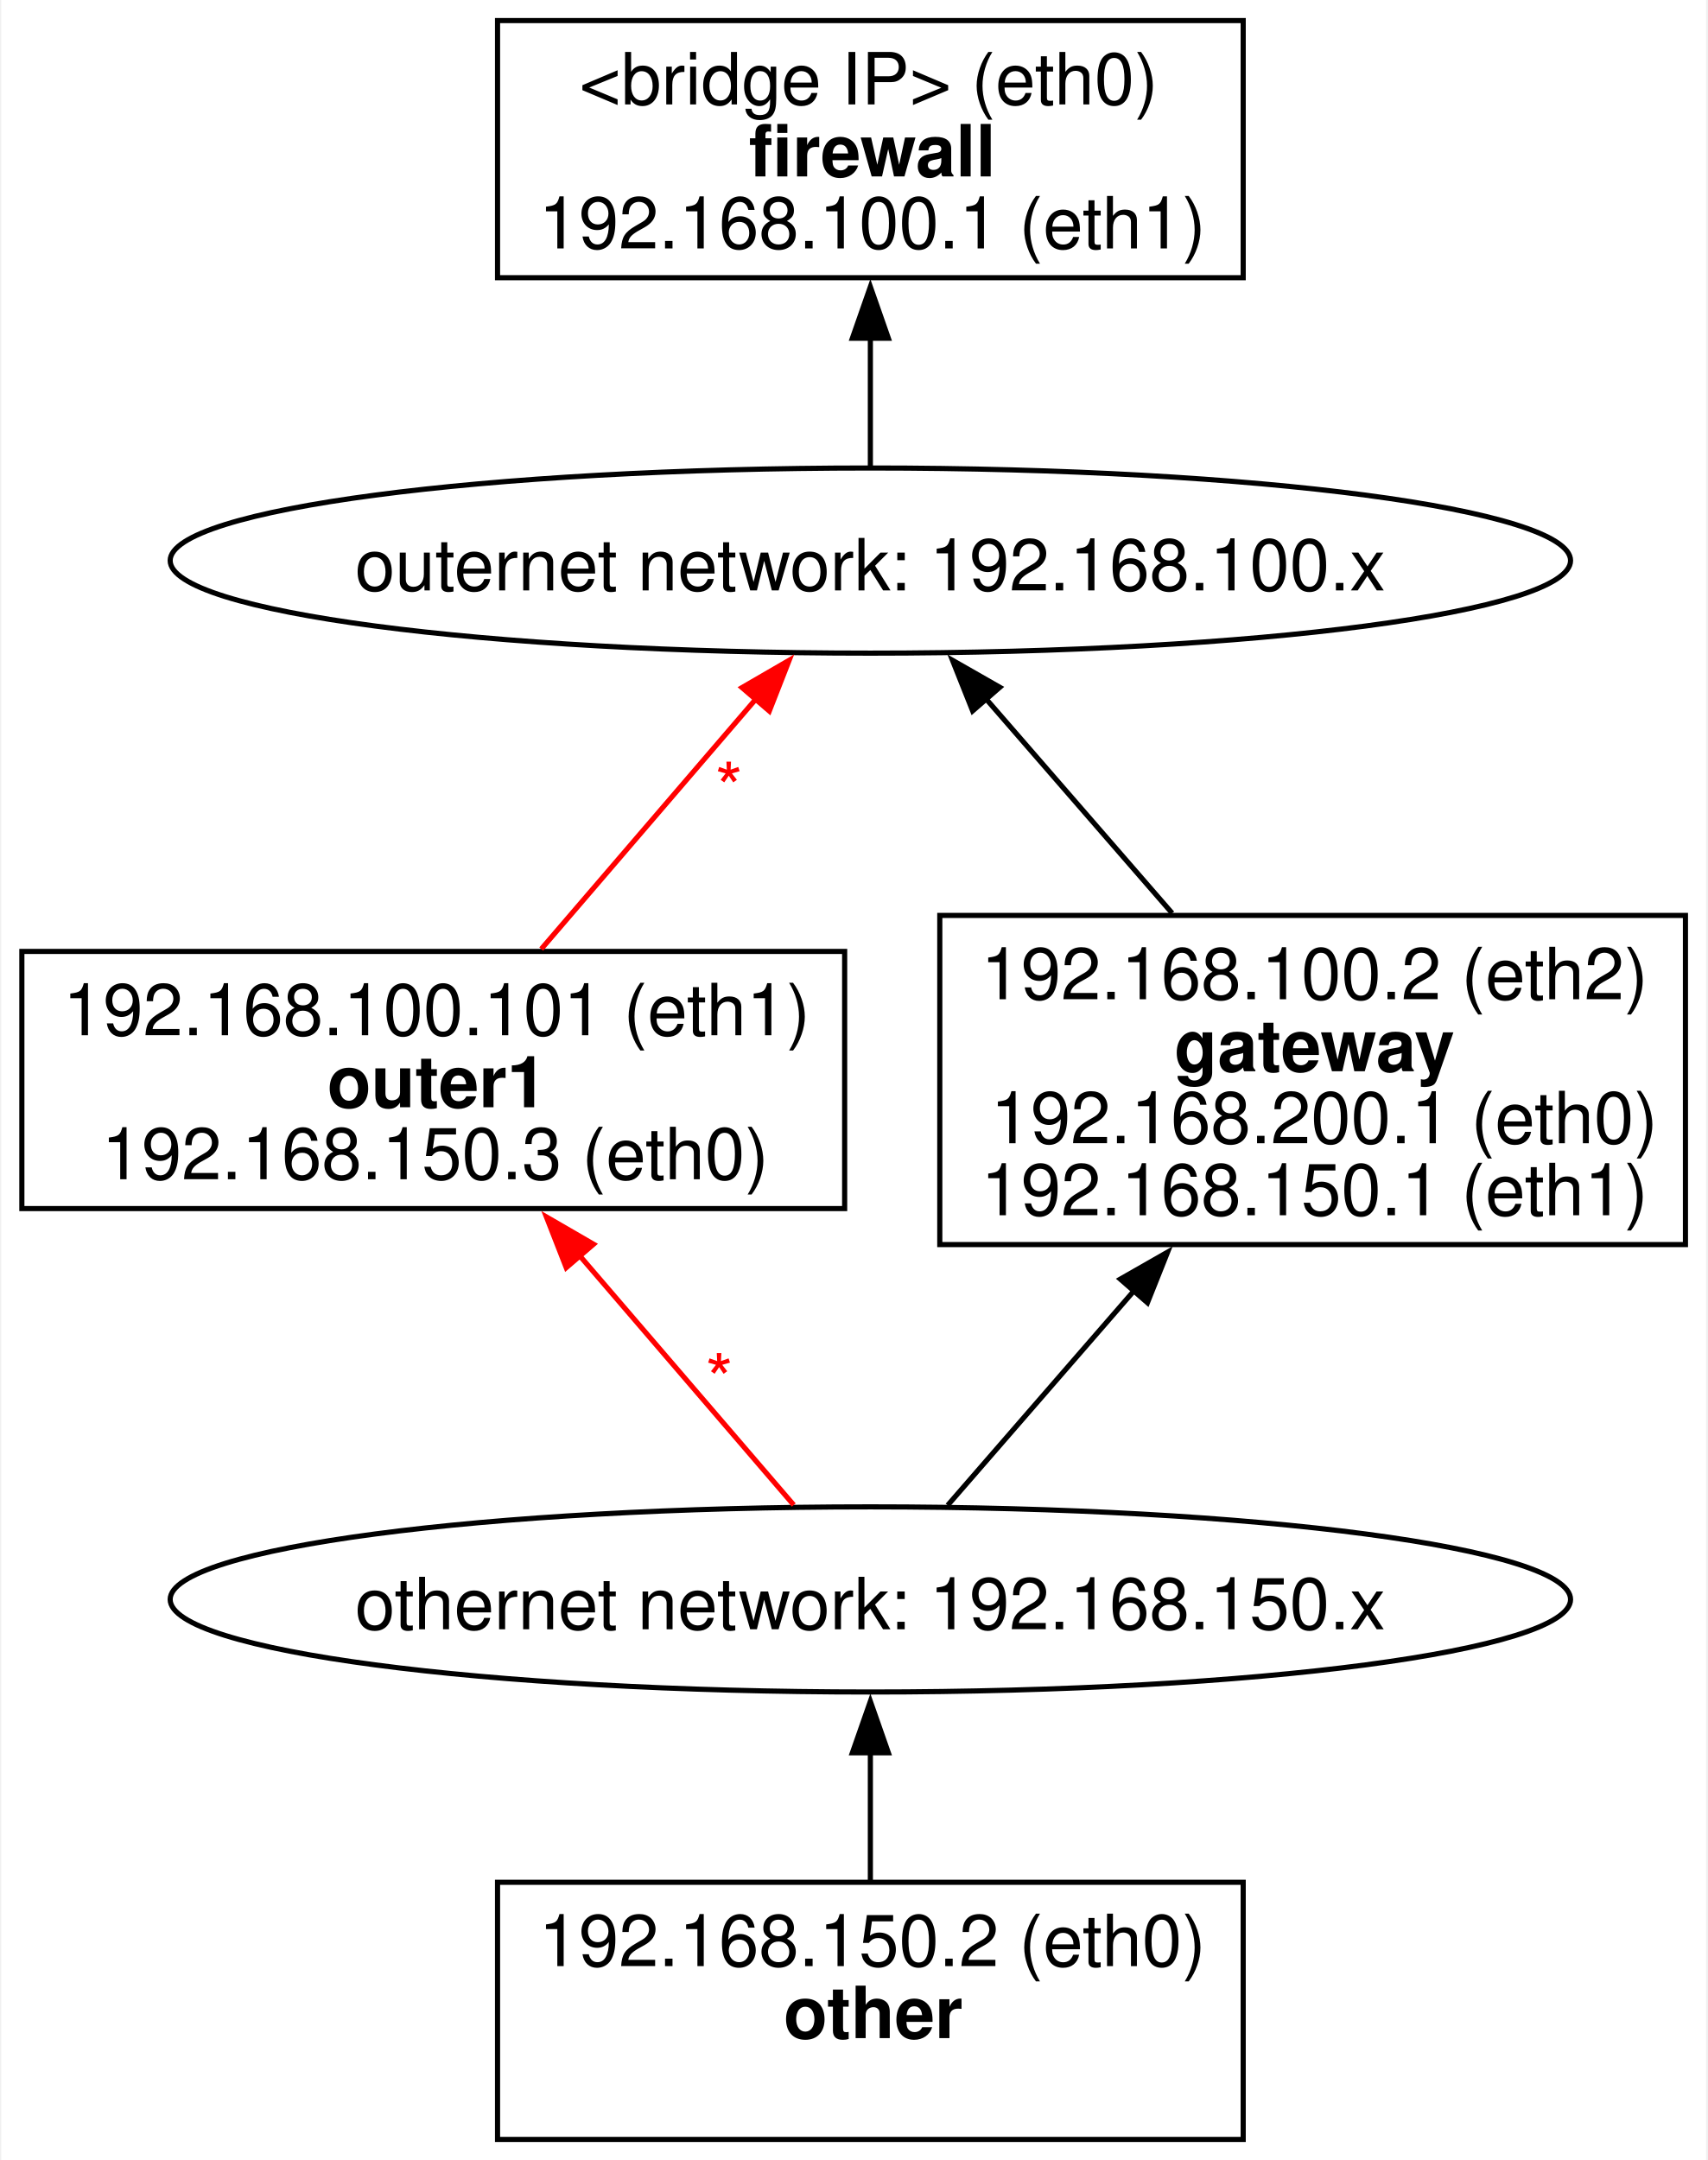
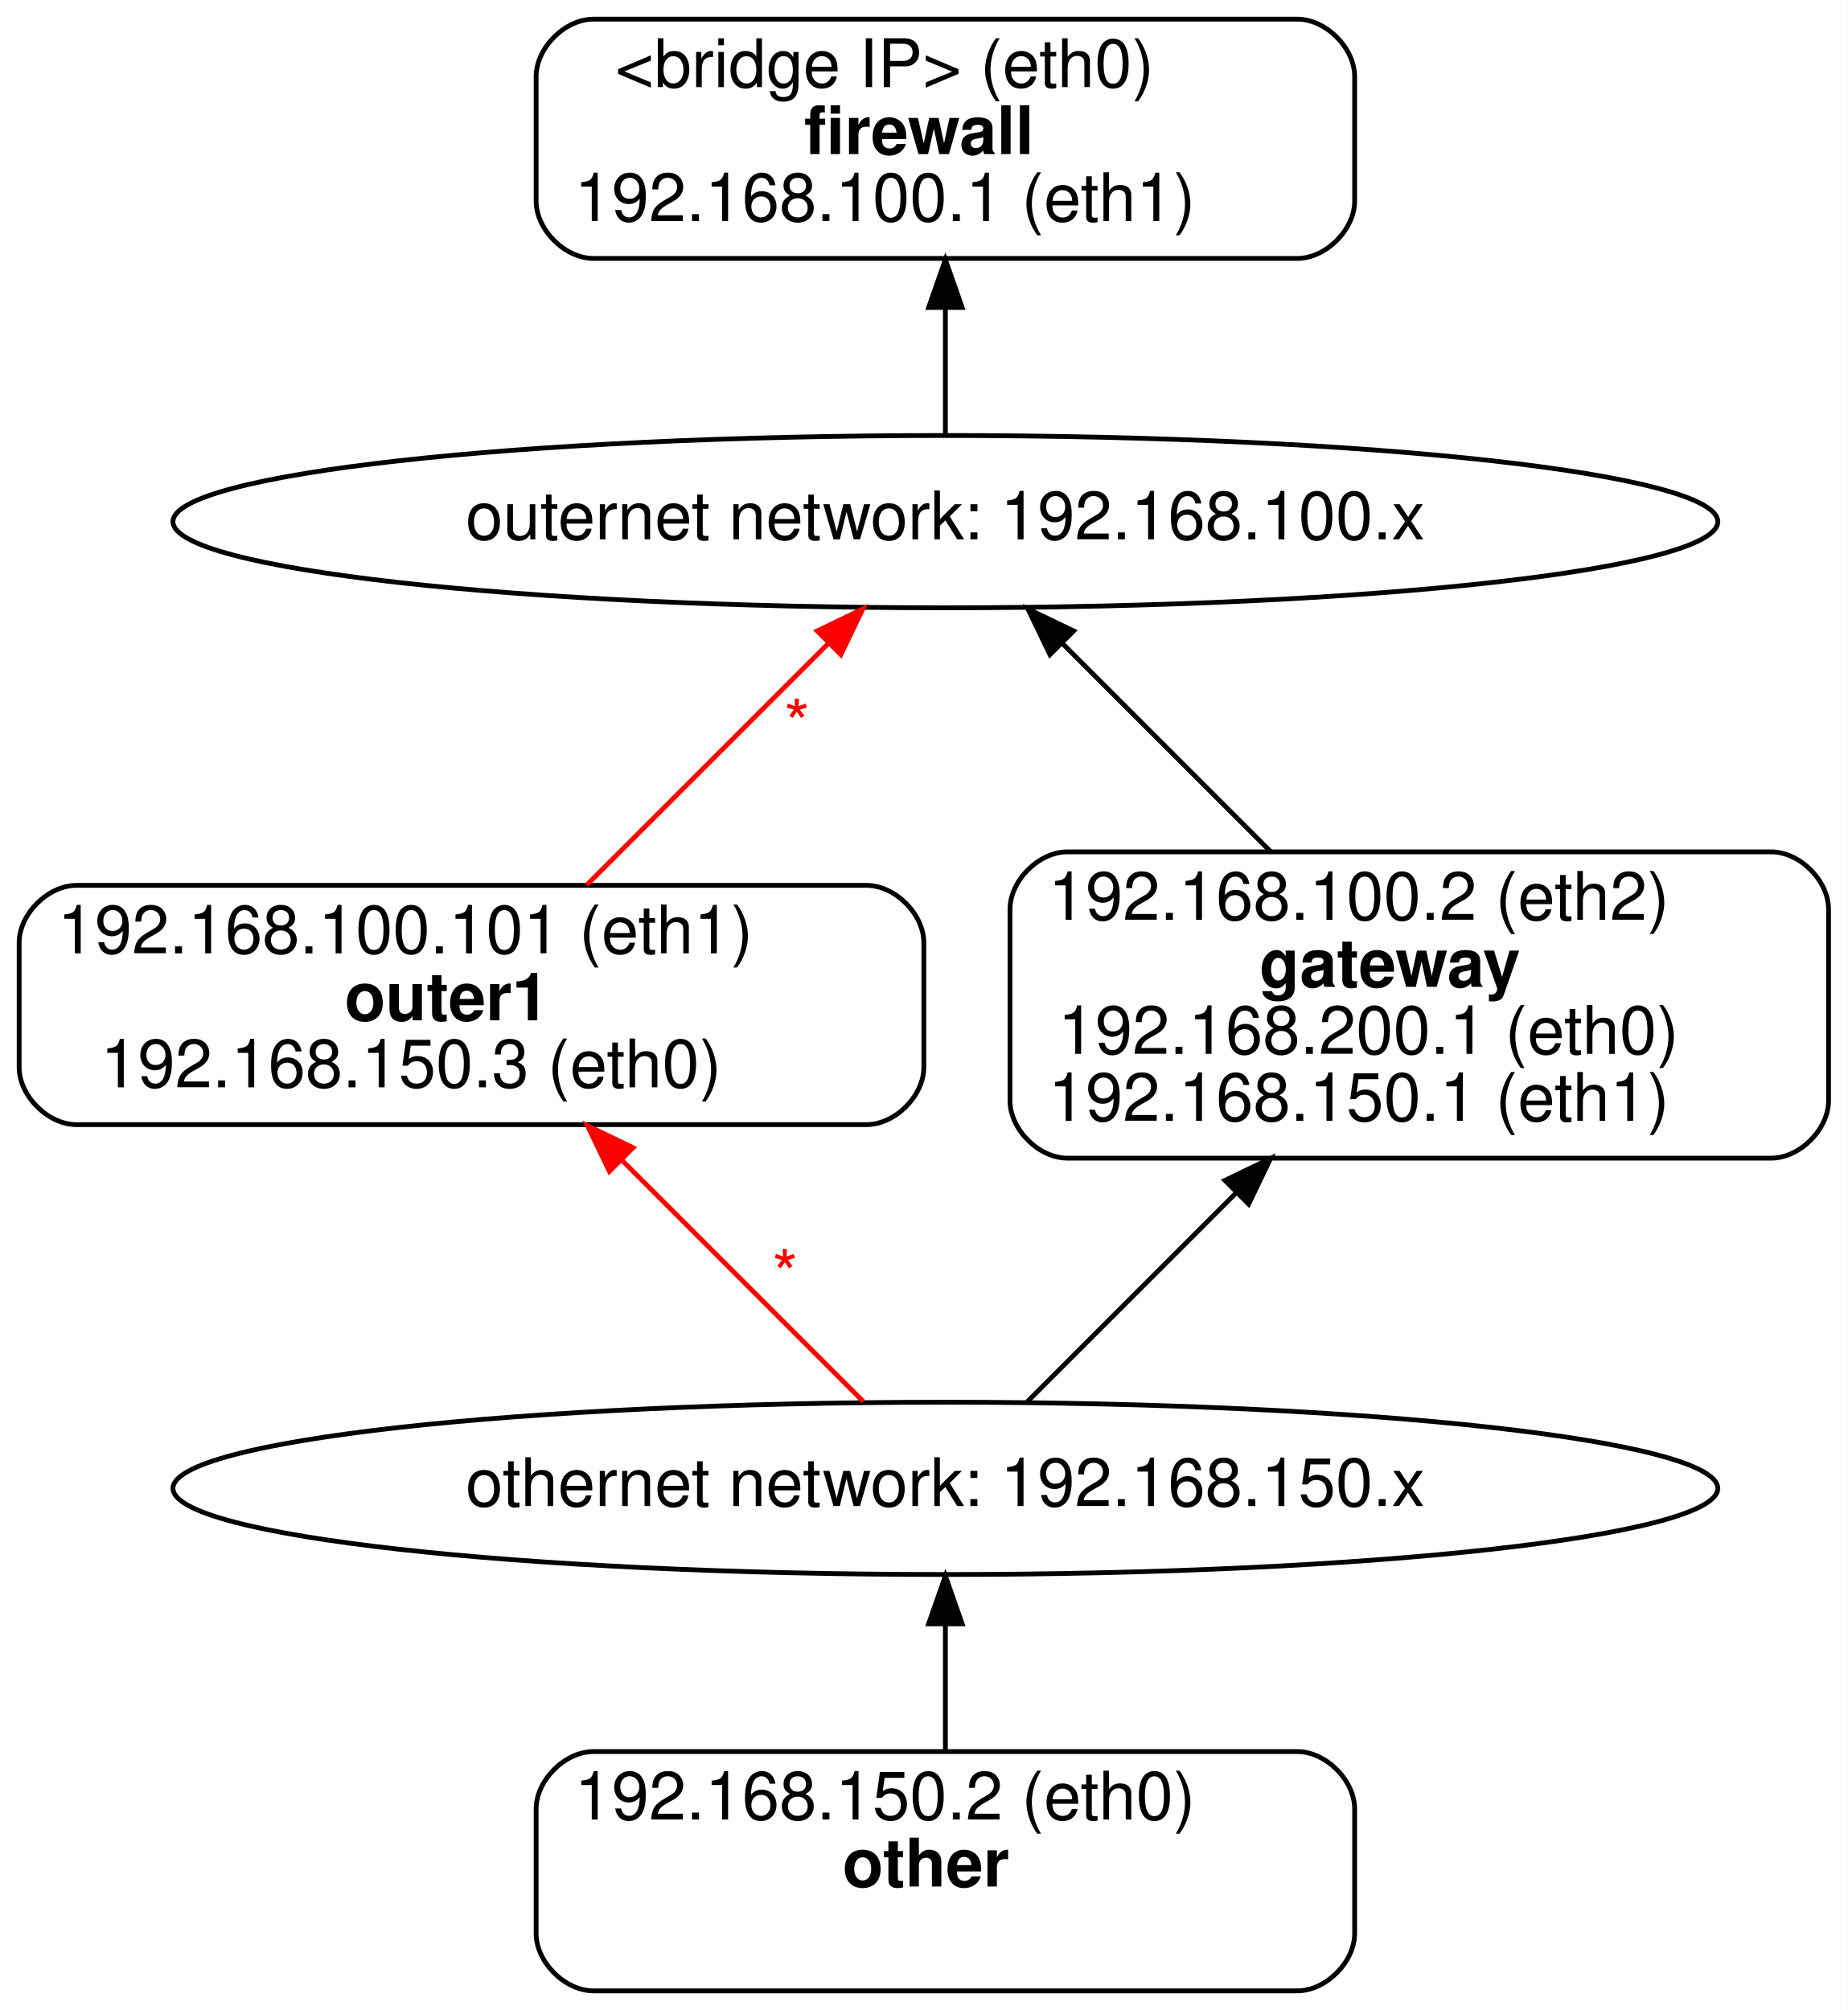
- <svg xmlns="http://www.w3.org/2000/svg" width="332pt" height="420pt" viewBox="0.00 0.00 331.50 420.00">
+ <svg xmlns="http://www.w3.org/2000/svg" width="386pt" height="420pt" viewBox="0.00 0.00 386.00 420.00">
  <g id="page0,1_graph0" class="graph" transform="scale(1 1) rotate(0) translate(4 416)">
-     <polygon fill="white" stroke="none" points="-4,4 -4,-416 327.5,-416 327.5,4 -4,4" />
+     <polygon fill="white" stroke="transparent" points="-4,4 -4,-416 382,-416 382,4 -4,4" />
    <g id="node1" class="node">
-       <polygon fill="none" stroke="black" points="237.5,-412 92.5,-412 92.5,-362 237.5,-362 237.5,-412" />
-       <text text-anchor="start" x="108.38" y="-395.7" font-family="Helvetica,sans-Serif" font-size="14.00"> &lt;bridge IP&gt; (eth0)</text>
-       <text text-anchor="start" x="141.38" y="-381.7" font-family="Helvetica,sans-Serif" font-weight="bold" font-size="14.00">firewall</text>
-       <text text-anchor="start" x="100.5" y="-367.7" font-family="Helvetica,sans-Serif" font-size="14.00">192.168.100.1 (eth1) </text>
+       <path fill="none" stroke="black" d="M267,-412C267,-412 120,-412 120,-412 114,-412 108,-406 108,-400 108,-400 108,-374 108,-374 108,-368 114,-362 120,-362 120,-362 267,-362 267,-362 273,-362 279,-368 279,-374 279,-374 279,-400 279,-400 279,-406 273,-412 267,-412" />
+       <text text-anchor="start" x="124.5" y="-397.8" font-family="Helvetica,sans-Serif" font-size="14.00"> &lt;bridge IP&gt; (eth0)</text>
+       <text text-anchor="start" x="164" y="-383.8" font-family="Helvetica,sans-Serif" font-weight="bold" font-size="14.00">firewall</text>
+       <text text-anchor="start" x="116" y="-369.8" font-family="Helvetica,sans-Serif" font-size="14.00">192.168.100.1 (eth1) </text>
    </g>
    <g id="node2" class="node">
-       <ellipse fill="none" stroke="black" cx="165" cy="-307" rx="136.16" ry="18" />
-       <text text-anchor="middle" x="165" y="-301.2" font-family="Helvetica,sans-Serif" font-size="14.00">outernet network: 192.168.100.x</text>
+       <ellipse fill="none" stroke="black" cx="193.5" cy="-307" rx="161.37" ry="18" />
+       <text text-anchor="middle" x="193.5" y="-303.3" font-family="Helvetica,sans-Serif" font-size="14.00">outernet network: 192.168.100.x</text>
    </g>
    <g id="edge1" class="edge">
-       <path fill="none" stroke="black" d="M165,-350.52C165,-341.76 165,-332.76 165,-325.3" />
-       <polygon fill="black" stroke="black" points="161.5,-350.23 165,-360.23 168.5,-350.23 161.5,-350.23" />
+       <path fill="none" stroke="black" d="M193.5,-351.7C193.5,-342.57 193.5,-333.09 193.5,-325.3" />
+       <polygon fill="black" stroke="black" points="190,-351.75 193.5,-361.75 197,-351.75 190,-351.75" />
    </g>
    <g id="node3" class="node">
-       <polygon fill="none" stroke="black" points="160,-231 0,-231 0,-181 160,-181 160,-231" />
-       <text text-anchor="start" x="8" y="-214.7" font-family="Helvetica,sans-Serif" font-size="14.00"> 192.168.100.101 (eth1)</text>
-       <text text-anchor="start" x="59.38" y="-200.7" font-family="Helvetica,sans-Serif" font-weight="bold" font-size="14.00">outer1</text>
-       <text text-anchor="start" x="15.5" y="-186.7" font-family="Helvetica,sans-Serif" font-size="14.00">192.168.150.3 (eth0) </text>
+       <path fill="none" stroke="black" d="M177,-231C177,-231 12,-231 12,-231 6,-231 0,-225 0,-219 0,-219 0,-193 0,-193 0,-187 6,-181 12,-181 12,-181 177,-181 177,-181 183,-181 189,-187 189,-193 189,-193 189,-219 189,-219 189,-225 183,-231 177,-231" />
+       <text text-anchor="start" x="8" y="-216.8" font-family="Helvetica,sans-Serif" font-size="14.00"> 192.168.100.101 (eth1)</text>
+       <text text-anchor="start" x="68" y="-202.8" font-family="Helvetica,sans-Serif" font-weight="bold" font-size="14.00">outer1</text>
+       <text text-anchor="start" x="17" y="-188.8" font-family="Helvetica,sans-Serif" font-size="14.00">192.168.150.3 (eth0) </text>
    </g>
    <g id="edge2" class="edge">
-       <path fill="none" stroke="red" d="M143.01,-280.39C130.06,-265.31 113.78,-246.34 101,-231.46" />
-       <polygon fill="red" stroke="red" points="140.04,-282.3 149.21,-287.61 145.35,-277.74 140.04,-282.3" />
-       <text text-anchor="middle" x="137.5" y="-257.7" font-family="Helvetica,sans-Serif" font-size="14.00" fill="red"> *</text>
+       <path fill="none" stroke="red" d="M169.09,-281.59C153.71,-266.21 133.92,-246.42 118.59,-231.09" />
+       <polygon fill="red" stroke="red" points="166.71,-284.16 176.26,-288.76 171.66,-279.21 166.71,-284.16" />
+       <text text-anchor="middle" x="162.5" y="-259.8" font-family="Helvetica,sans-Serif" font-size="14.00" fill="red"> *</text>
    </g>
    <g id="node5" class="node">
-       <ellipse fill="none" stroke="black" cx="165" cy="-105" rx="136.16" ry="18" />
-       <text text-anchor="middle" x="165" y="-99.2" font-family="Helvetica,sans-Serif" font-size="14.00">othernet network: 192.168.150.x</text>
+       <ellipse fill="none" stroke="black" cx="193.5" cy="-105" rx="161.37" ry="18" />
+       <text text-anchor="middle" x="193.5" y="-101.3" font-family="Helvetica,sans-Serif" font-size="14.00">othernet network: 192.168.150.x</text>
    </g>
    <g id="edge6" class="edge">
-       <path fill="none" stroke="red" d="M108.48,-171.83C122.42,-155.6 138.62,-136.73 150.1,-123.36" />
-       <polygon fill="red" stroke="red" points="105.86,-169.51 102,-179.38 111.17,-174.07 105.86,-169.51" />
-       <text text-anchor="middle" x="135.62" y="-142.7" font-family="Helvetica,sans-Serif" font-size="14.00" fill="red">*</text>
+       <path fill="none" stroke="red" d="M126.12,-173.38C142.78,-156.72 162.55,-136.95 176.36,-123.14" />
+       <polygon fill="red" stroke="red" points="123.31,-171.24 118.72,-180.78 128.26,-176.19 123.31,-171.24" />
+       <text text-anchor="middle" x="160" y="-144.8" font-family="Helvetica,sans-Serif" font-size="14.00" fill="red">*</text>
    </g>
    <g id="node4" class="node">
-       <polygon fill="none" stroke="black" points="323.5,-238 178.5,-238 178.5,-174 323.5,-174 323.5,-238" />
-       <text text-anchor="start" x="186.5" y="-221.7" font-family="Helvetica,sans-Serif" font-size="14.00"> 192.168.100.2 (eth2)</text>
-       <text text-anchor="start" x="224" y="-207.7" font-family="Helvetica,sans-Serif" font-weight="bold" font-size="14.00">gateway</text>
-       <text text-anchor="start" x="188.38" y="-193.7" font-family="Helvetica,sans-Serif" font-size="14.00">192.168.200.1 (eth0)</text>
-       <text text-anchor="start" x="186.5" y="-179.7" font-family="Helvetica,sans-Serif" font-size="14.00">192.168.150.1 (eth1) </text>
+       <path fill="none" stroke="black" d="M366,-238C366,-238 219,-238 219,-238 213,-238 207,-232 207,-226 207,-226 207,-186 207,-186 207,-180 213,-174 219,-174 219,-174 366,-174 366,-174 372,-174 378,-180 378,-186 378,-186 378,-226 378,-226 378,-232 372,-238 366,-238" />
+       <text text-anchor="start" x="215" y="-223.8" font-family="Helvetica,sans-Serif" font-size="14.00"> 192.168.100.2 (eth2)</text>
+       <text text-anchor="start" x="259" y="-209.8" font-family="Helvetica,sans-Serif" font-weight="bold" font-size="14.00">gateway</text>
+       <text text-anchor="start" x="217" y="-195.8" font-family="Helvetica,sans-Serif" font-size="14.00">192.168.200.1 (eth0)</text>
+       <text text-anchor="start" x="215" y="-181.8" font-family="Helvetica,sans-Serif" font-size="14.00">192.168.150.1 (eth1) </text>
    </g>
    <g id="edge3" class="edge">
-       <path fill="none" stroke="black" d="M223.69,-238.43C211.94,-251.97 198.37,-267.59 187.24,-280.4" />
-       <polygon fill="black" stroke="black" points="184.89,-277.77 180.97,-287.61 190.17,-282.36 184.89,-277.77" />
+       <path fill="none" stroke="black" d="M261.46,-238.04C247.47,-252.03 231.19,-268.31 218.06,-281.44" />
+       <polygon fill="black" stroke="black" points="215.34,-279.21 210.74,-288.76 220.29,-284.16 215.34,-279.21" />
    </g>
    <g id="edge4" class="edge">
-       <path fill="none" stroke="black" d="M180.03,-123.3C190.11,-134.9 203.81,-150.67 216.48,-165.26" />
-       <polygon fill="black" stroke="black" points="213.6,-167.28 222.8,-172.53 218.88,-162.69 213.6,-167.28" />
+       <path fill="none" stroke="black" d="M210.61,-123.11C222.61,-135.11 239.13,-151.63 254.2,-166.7" />
+       <polygon fill="black" stroke="black" points="251.9,-169.35 261.45,-173.95 256.85,-164.4 251.9,-169.35" />
    </g>
    <g id="node6" class="node">
-       <polygon fill="none" stroke="black" points="237.5,-50 92.5,-50 92.5,0 237.5,0 237.5,-50" />
-       <text text-anchor="start" x="100.5" y="-33.7" font-family="Helvetica,sans-Serif" font-size="14.00"> 192.168.150.2 (eth0)</text>
-       <text text-anchor="start" x="148.12" y="-19.7" font-family="Helvetica,sans-Serif" font-weight="bold" font-size="14.00">other</text>
-       <text text-anchor="start" x="163.12" y="-5.7" font-family="Helvetica,sans-Serif" font-size="14.00"> </text>
+       <path fill="none" stroke="black" d="M267,-50C267,-50 120,-50 120,-50 114,-50 108,-44 108,-38 108,-38 108,-12 108,-12 108,-6 114,0 120,0 120,0 267,0 267,0 273,0 279,-6 279,-12 279,-12 279,-38 279,-38 279,-44 273,-50 267,-50" />
+       <text text-anchor="start" x="116" y="-35.8" font-family="Helvetica,sans-Serif" font-size="14.00"> 192.168.150.2 (eth0)</text>
+       <text text-anchor="start" x="172" y="-21.8" font-family="Helvetica,sans-Serif" font-weight="bold" font-size="14.00">other</text>
+       <text text-anchor="start" x="191" y="-7.8" font-family="Helvetica,sans-Serif" font-size="14.00"> </text>
    </g>
    <g id="edge5" class="edge">
-       <path fill="none" stroke="black" d="M165,-75.33C165,-67.13 165,-58.28 165,-50.36" />
-       <polygon fill="black" stroke="black" points="161.5,-75.18 165,-85.18 168.5,-75.18 161.5,-75.18" />
+       <path fill="none" stroke="black" d="M193.5,-76.67C193.5,-68 193.5,-58.49 193.5,-50.07" />
+       <polygon fill="black" stroke="black" points="190,-76.69 193.5,-86.69 197,-76.69 190,-76.69" />
    </g>
  </g>
</svg>
